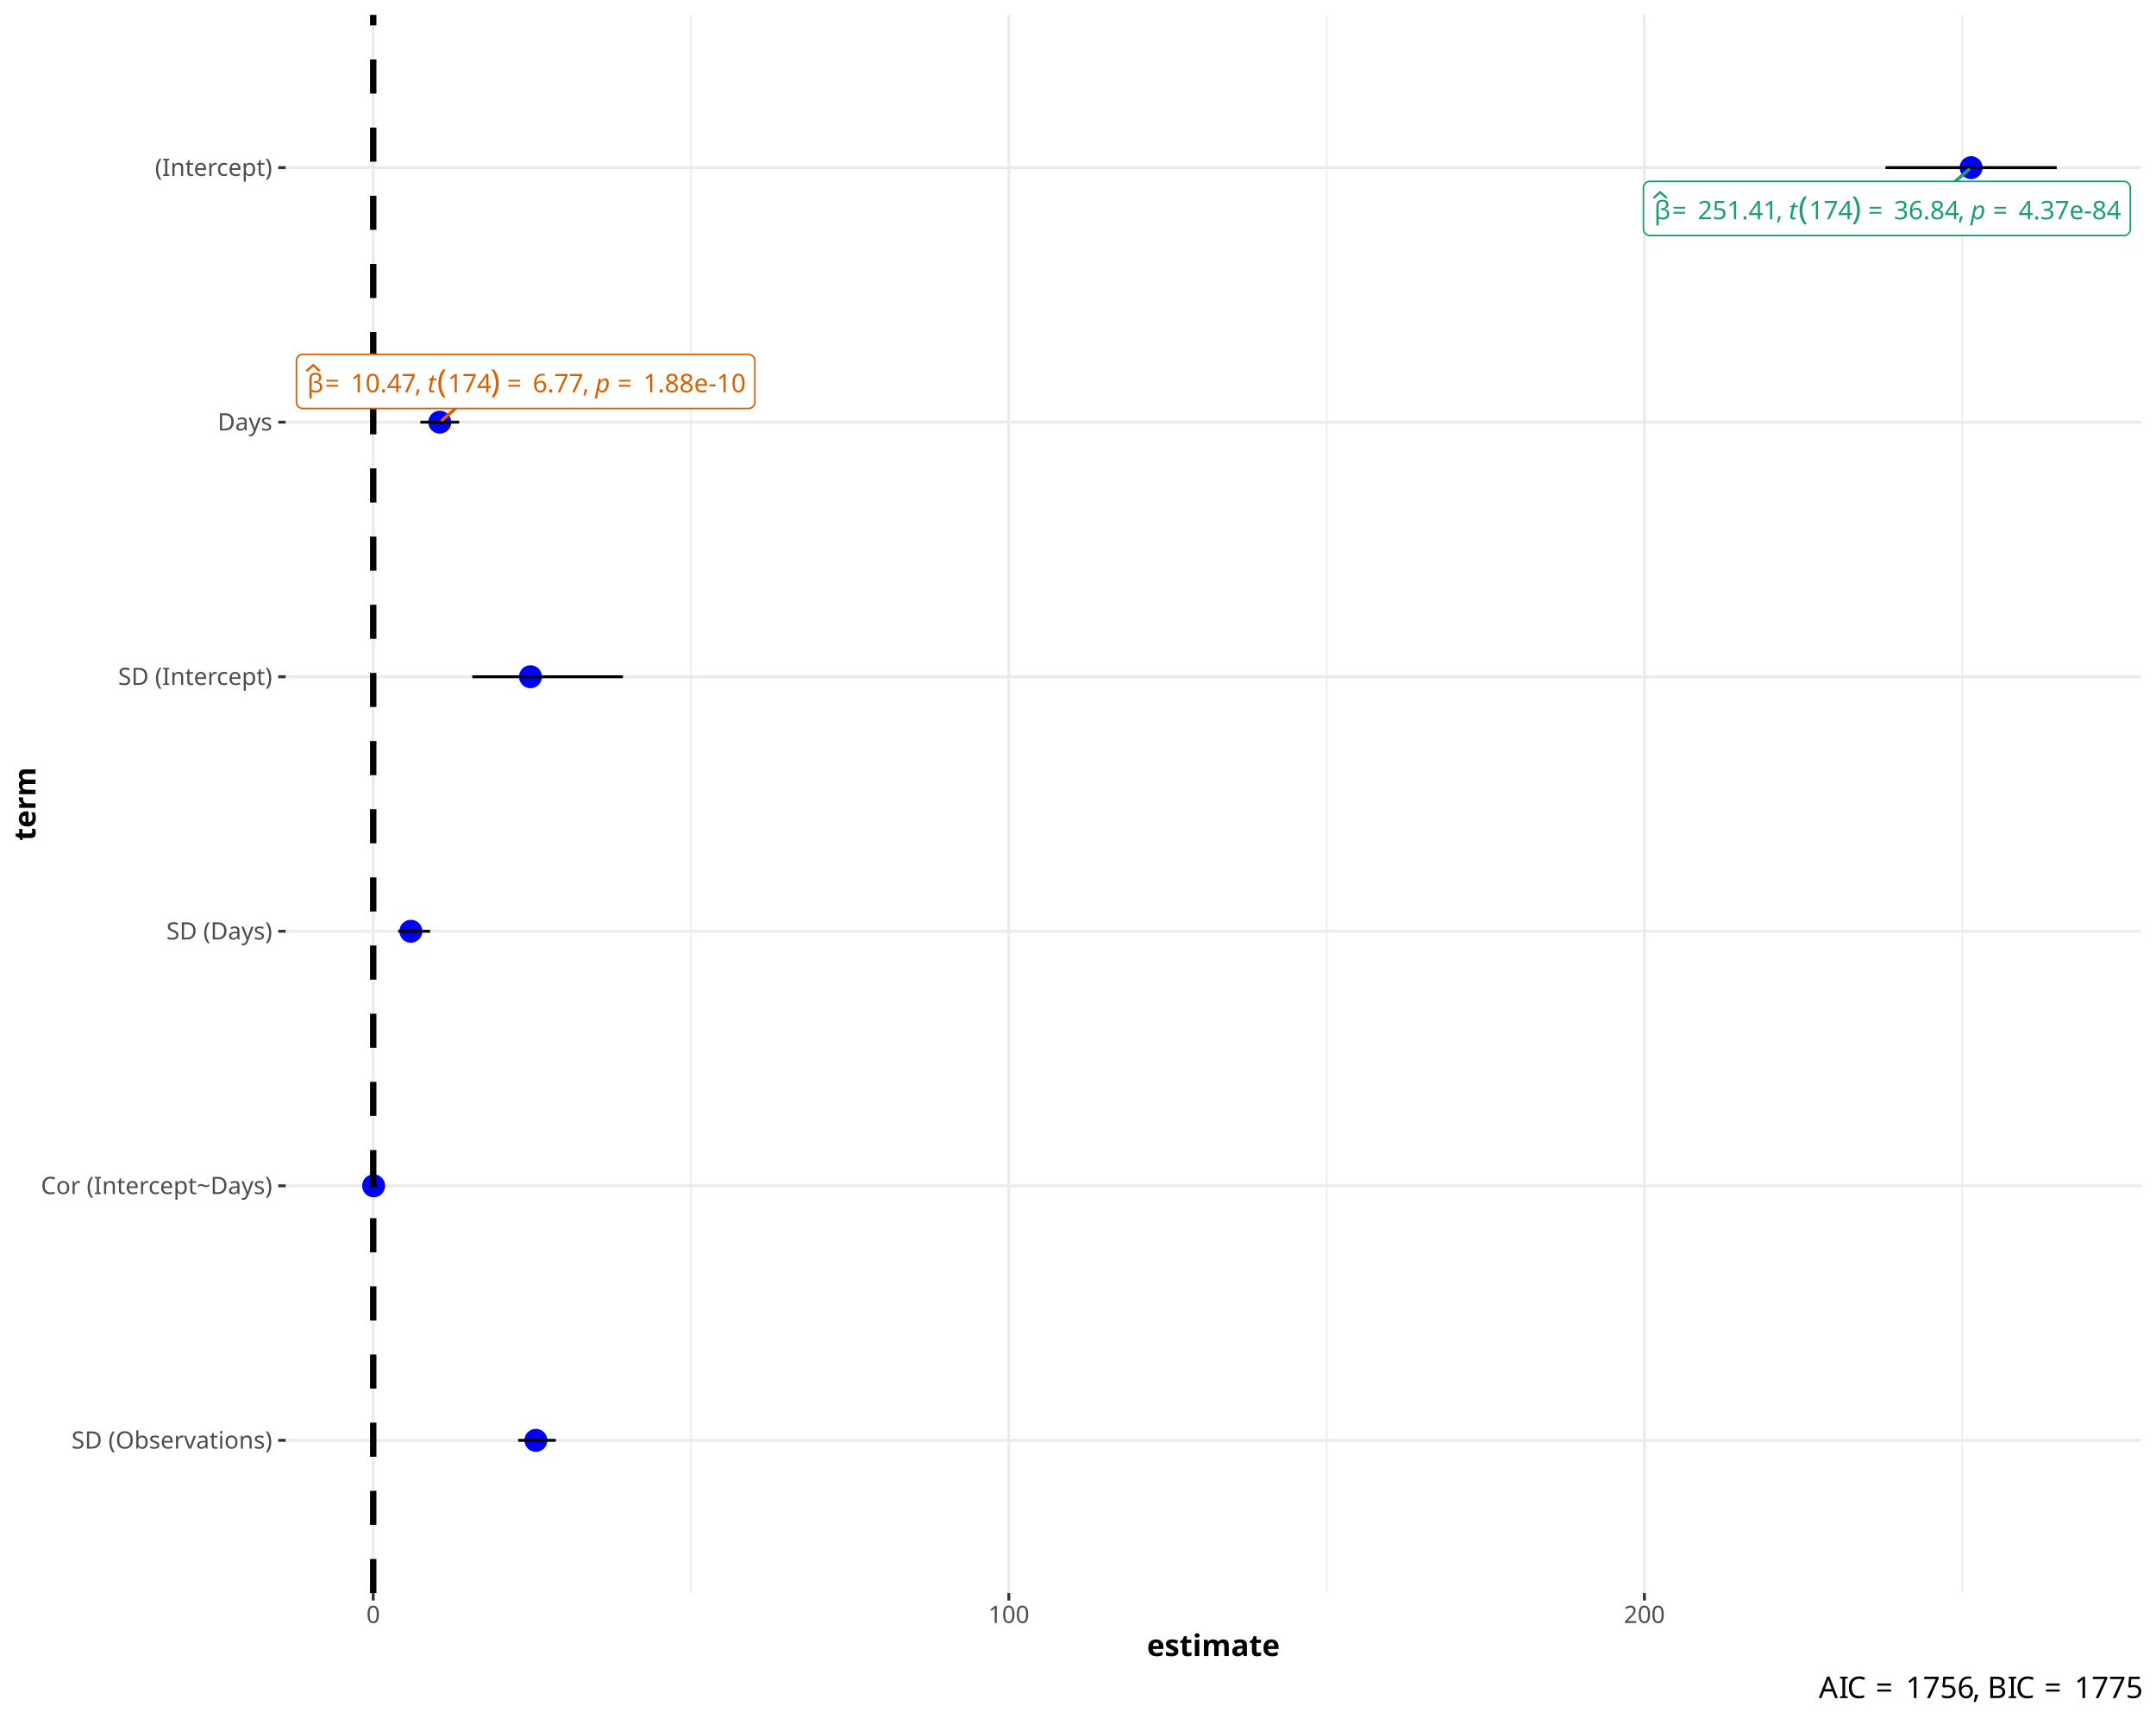
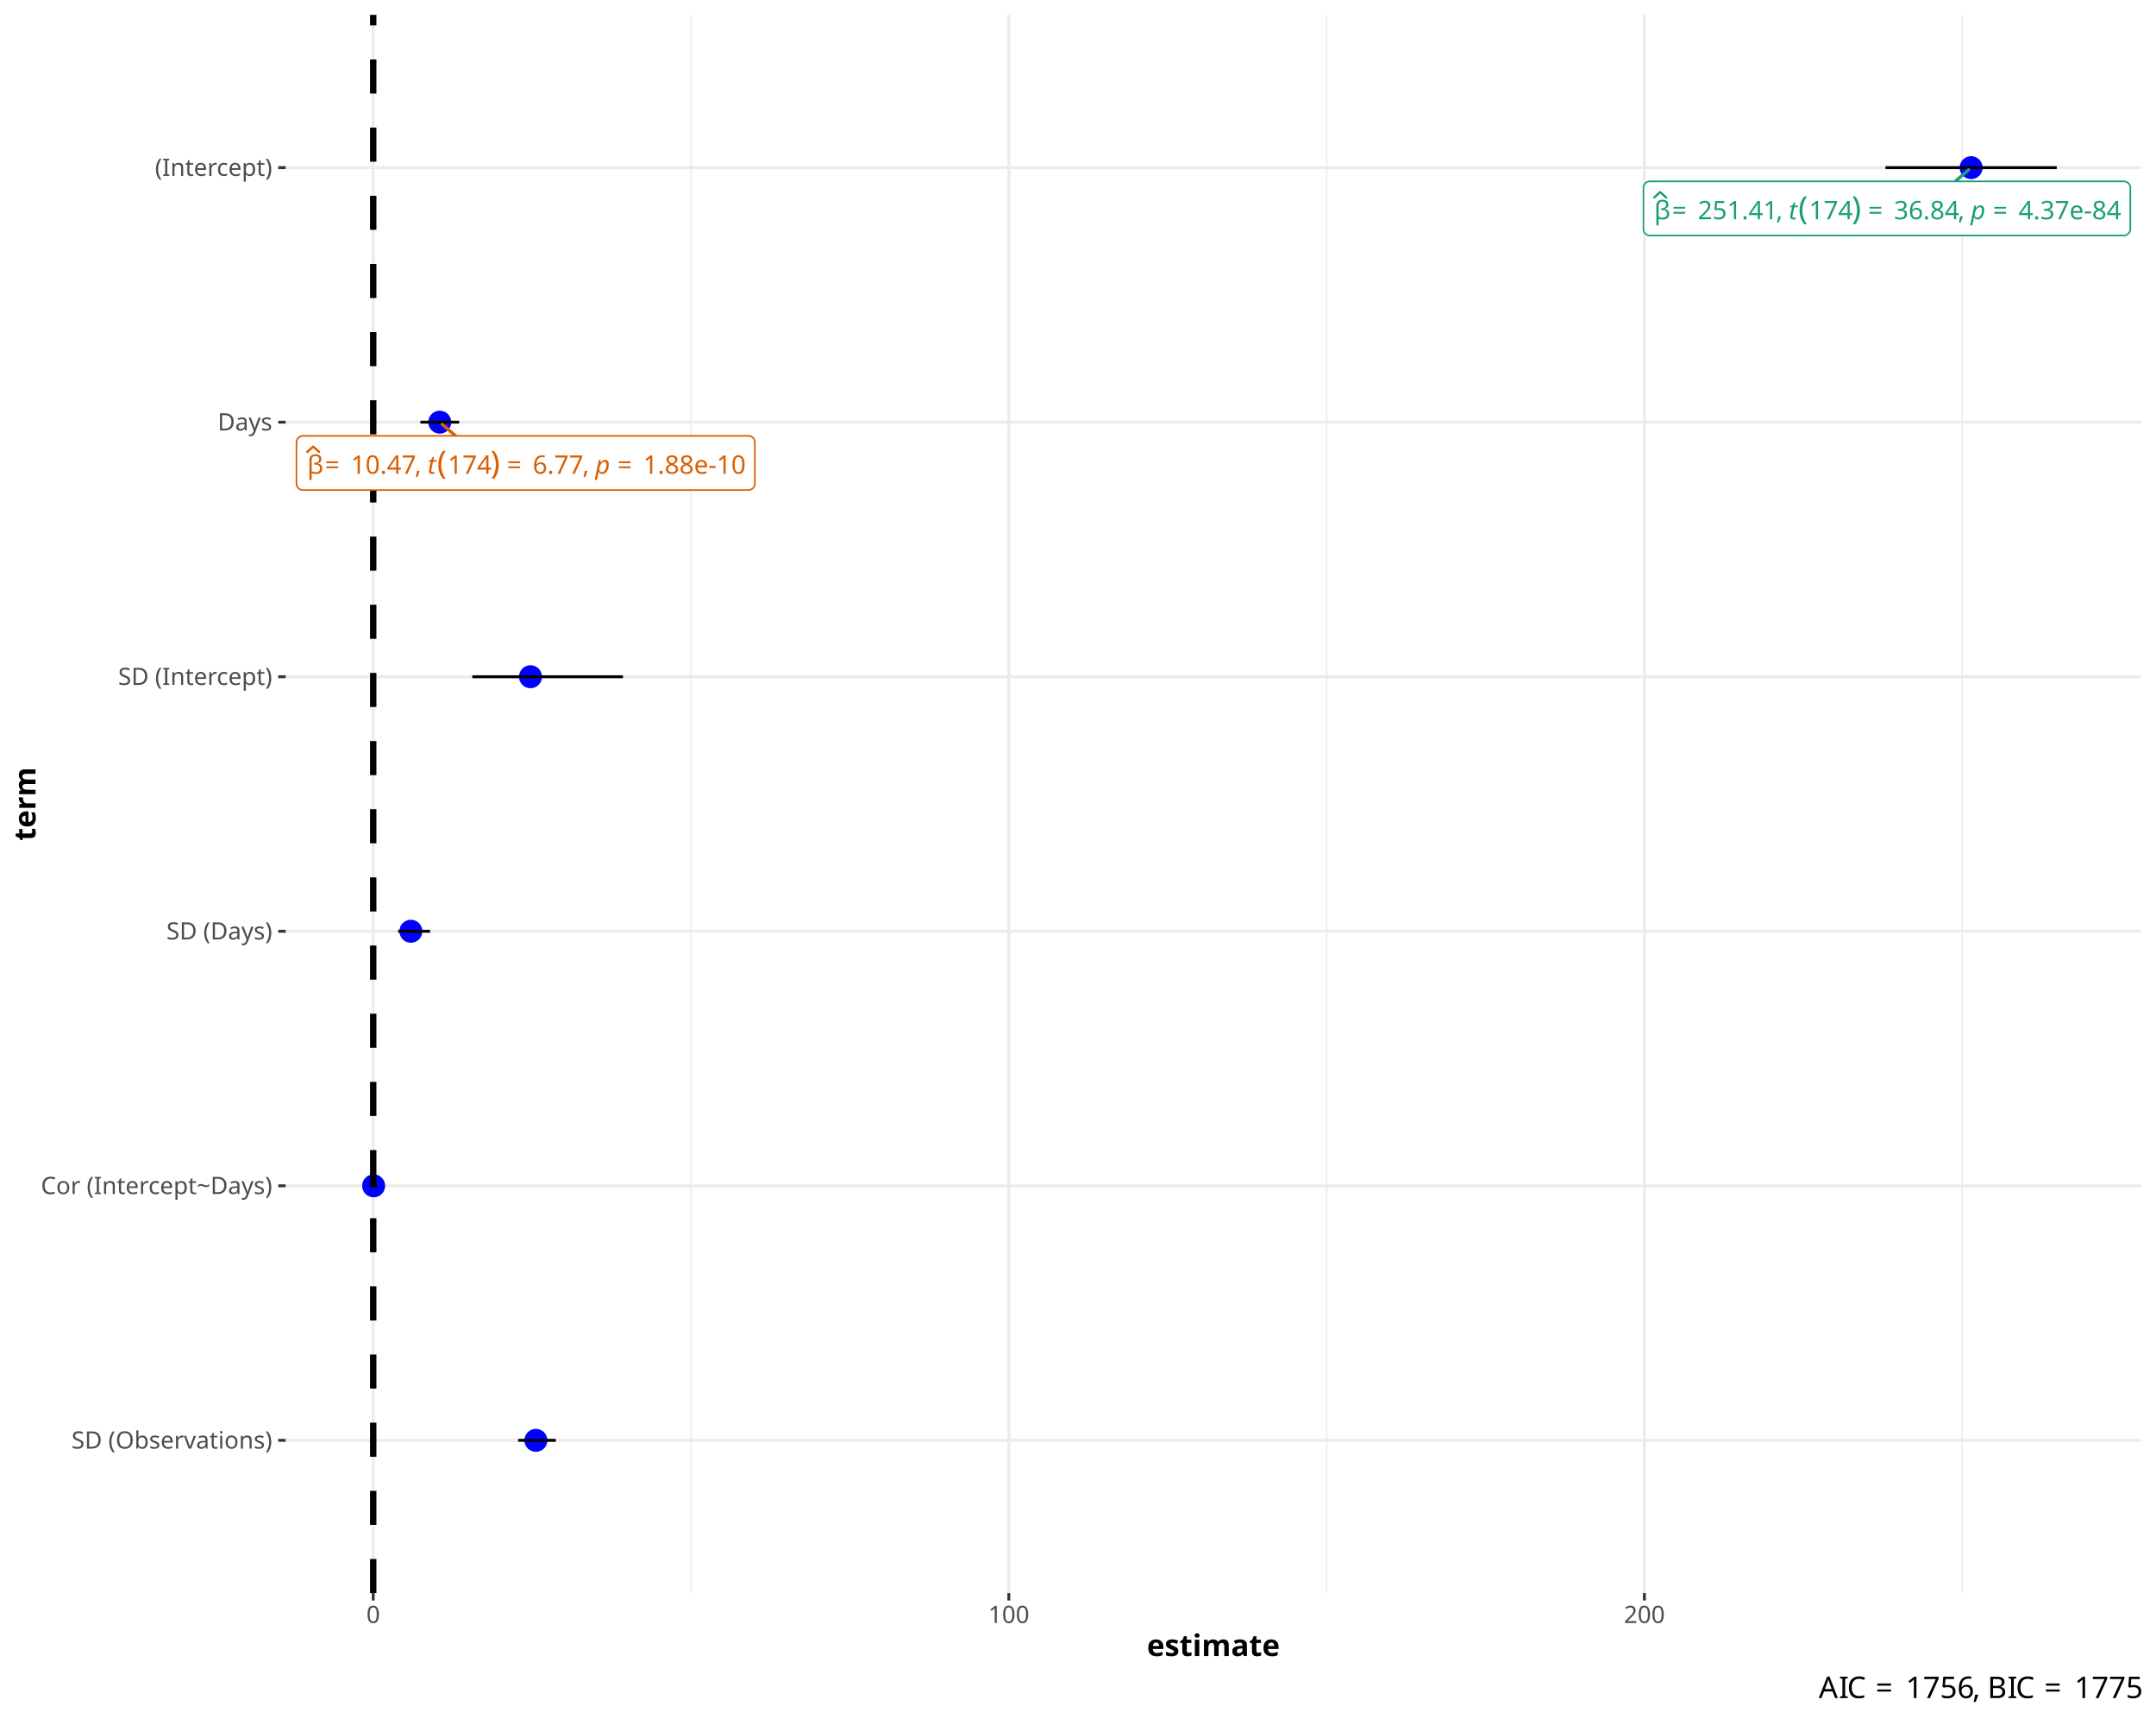
<svg xmlns="http://www.w3.org/2000/svg" class="svglite" data-engine-version="2.0" width="720.00pt" height="576.00pt" viewBox="0 0 720.00 576.00">
  <defs>
    <style type="text/css">
    .svglite line, .svglite polyline, .svglite polygon, .svglite path, .svglite rect, .svglite circle {
      fill: none;
      stroke: #000000;
      stroke-linecap: round;
      stroke-linejoin: round;
      stroke-miterlimit: 10.00;
    }
  </style>
  </defs>
  <rect width="100%" height="100%" style="stroke: none; fill: #FFFFFF;" />
  <defs>
    <clipPath id="cpMC4wMHw3MjAuMDB8MC4wMHw1NzYuMDA=">
      <rect x="0.00" y="0.00" width="720.00" height="576.00" />
    </clipPath>
  </defs>
  <g clip-path="url(#cpMC4wMHw3MjAuMDB8MC4wMHw1NzYuMDA=)">
    <rect x="0.00" y="0.00" width="720.00" height="576.00" style="stroke-width: 0.97; stroke: #FFFFFF; fill: #FFFFFF;" />
  </g>
  <defs>
    <clipPath id="cpOTUuNDB8NzE1LjAyfDQuOTh8NTMxLjk1">
      <rect x="95.40" y="4.98" width="619.62" height="526.97" />
    </clipPath>
  </defs>
  <g clip-path="url(#cpOTUuNDB8NzE1LjAyfDQuOTh8NTMxLjk1)">
    <rect x="95.40" y="4.98" width="619.62" height="526.97" style="stroke-width: 0.97; stroke: none; fill: #FFFFFF;" />
    <polyline points="230.77,531.95 230.77,4.98 " style="stroke-width: 0.48; stroke: #EBEBEB; stroke-linecap: butt;" />
    <polyline points="443.03,531.95 443.03,4.98 " style="stroke-width: 0.48; stroke: #EBEBEB; stroke-linecap: butt;" />
    <polyline points="655.28,531.95 655.28,4.98 " style="stroke-width: 0.48; stroke: #EBEBEB; stroke-linecap: butt;" />
    <polyline points="95.40,480.95 715.02,480.95 " style="stroke-width: 0.97; stroke: #EBEBEB; stroke-linecap: butt;" />
    <polyline points="95.40,395.96 715.02,395.96 " style="stroke-width: 0.97; stroke: #EBEBEB; stroke-linecap: butt;" />
    <polyline points="95.40,310.96 715.02,310.96 " style="stroke-width: 0.97; stroke: #EBEBEB; stroke-linecap: butt;" />
    <polyline points="95.40,225.97 715.02,225.97 " style="stroke-width: 0.97; stroke: #EBEBEB; stroke-linecap: butt;" />
    <polyline points="95.40,140.97 715.02,140.97 " style="stroke-width: 0.97; stroke: #EBEBEB; stroke-linecap: butt;" />
    <polyline points="95.40,55.98 715.02,55.98 " style="stroke-width: 0.97; stroke: #EBEBEB; stroke-linecap: butt;" />
    <polyline points="124.64,531.95 124.64,4.98 " style="stroke-width: 0.97; stroke: #EBEBEB; stroke-linecap: butt;" />
    <polyline points="336.90,531.95 336.90,4.98 " style="stroke-width: 0.97; stroke: #EBEBEB; stroke-linecap: butt;" />
    <polyline points="549.15,531.95 549.15,4.98 " style="stroke-width: 0.97; stroke: #EBEBEB; stroke-linecap: butt;" />
    <circle cx="658.26" cy="55.98" r="3.52" style="stroke-width: 0.64; stroke: #0000FF; fill: #0000FF;" />
    <circle cx="146.86" cy="140.97" r="3.52" style="stroke-width: 0.64; stroke: #0000FF; fill: #0000FF;" />
    <circle cx="177.16" cy="225.97" r="3.52" style="stroke-width: 0.64; stroke: #0000FF; fill: #0000FF;" />
    <circle cx="137.21" cy="310.96" r="3.52" style="stroke-width: 0.64; stroke: #0000FF; fill: #0000FF;" />
    <circle cx="124.78" cy="395.96" r="3.52" style="stroke-width: 0.64; stroke: #0000FF; fill: #0000FF;" />
    <circle cx="178.96" cy="480.95" r="3.52" style="stroke-width: 0.64; stroke: #0000FF; fill: #0000FF;" />
    <polyline points="686.85,55.98 686.85,55.98 " style="stroke-width: 0.97; stroke-linecap: butt;" />
    <polyline points="686.85,55.98 629.67,55.98 " style="stroke-width: 0.97; stroke-linecap: butt;" />
    <polyline points="629.67,55.98 629.67,55.98 " style="stroke-width: 0.97; stroke-linecap: butt;" />
    <polyline points="153.34,140.97 153.34,140.97 " style="stroke-width: 0.97; stroke-linecap: butt;" />
    <polyline points="153.34,140.97 140.39,140.97 " style="stroke-width: 0.97; stroke-linecap: butt;" />
    <polyline points="140.39,140.97 140.39,140.97 " style="stroke-width: 0.97; stroke-linecap: butt;" />
    <polyline points="208.03,225.97 208.03,225.97 " style="stroke-width: 0.97; stroke-linecap: butt;" />
    <polyline points="208.03,225.97 157.72,225.97 " style="stroke-width: 0.97; stroke-linecap: butt;" />
    <polyline points="157.72,225.97 157.72,225.97 " style="stroke-width: 0.97; stroke-linecap: butt;" />
    <polyline points="143.64,310.96 143.64,310.96 " style="stroke-width: 0.97; stroke-linecap: butt;" />
    <polyline points="143.64,310.96 132.96,310.96 " style="stroke-width: 0.97; stroke-linecap: butt;" />
    <polyline points="132.96,310.96 132.96,310.96 " style="stroke-width: 0.97; stroke-linecap: butt;" />
    <polyline points="125.92,395.96 125.92,395.96 " style="stroke-width: 0.97; stroke-linecap: butt;" />
    <polyline points="125.92,395.96 123.56,395.96 " style="stroke-width: 0.97; stroke-linecap: butt;" />
    <polyline points="123.56,395.96 123.56,395.96 " style="stroke-width: 0.97; stroke-linecap: butt;" />
    <polyline points="185.61,480.95 185.61,480.95 " style="stroke-width: 0.97; stroke-linecap: butt;" />
    <polyline points="185.61,480.95 173.04,480.95 " style="stroke-width: 0.97; stroke-linecap: butt;" />
    <polyline points="173.04,480.95 173.04,480.95 " style="stroke-width: 0.97; stroke-linecap: butt;" />
    <line x1="124.64" y1="531.95" x2="124.64" y2="4.98" style="stroke-width: 2.13; stroke-dasharray: 11.38,11.38; stroke-linecap: butt;" />
    <line x1="652.98" y1="60.56" x2="657.46" y2="56.68" style="stroke-width: 1.07; stroke: #1B9E77;" />
-     <line x1="152.14" y1="136.40" x2="147.67" y2="140.27" style="stroke-width: 1.07; stroke: #D95F02;" />
+     <line x1="152.14" y1="145.54" x2="147.67" y2="141.67" style="stroke-width: 1.07; stroke: #D95F02;" />
    <polygon points="550.99,78.64 709.26,78.64 709.17,78.64 709.52,78.63 709.86,78.56 710.18,78.44 710.49,78.26 710.75,78.04 710.99,77.78 711.17,77.49 711.31,77.17 711.39,76.83 711.42,76.48 711.42,76.48 711.42,62.72 711.42,62.72 711.39,62.37 711.31,62.03 711.17,61.71 710.99,61.42 710.75,61.16 710.49,60.94 710.18,60.77 709.86,60.64 709.52,60.57 709.26,60.56 550.99,60.56 551.25,60.57 550.90,60.56 550.56,60.60 550.22,60.70 549.91,60.85 549.62,61.04 549.37,61.28 549.17,61.56 549.00,61.87 548.89,62.20 548.84,62.54 548.83,62.72 548.83,76.48 548.84,76.31 548.84,76.66 548.89,77.00 549.00,77.33 549.17,77.64 549.37,77.92 549.62,78.16 549.91,78.35 550.22,78.50 550.56,78.60 550.90,78.64 " style="stroke-width: 0.53; stroke: #1B9E77; fill: #FFFFFF;" />
    <text x="552.43" y="73.22" style="font-size: 8.54px; fill: #1B9E77; font-family: sans;" textLength="3.96px" lengthAdjust="spacingAndGlyphs">β</text>
    <polyline points="552.43,65.92 554.41,64.16 556.39,65.92 " style="stroke-width: 0.75; stroke: #1B9E77;" />
    <text x="558.37" y="73.22" style="font-size: 8.54px; fill: #1B9E77; font-family: sans;" textLength="6.63px" lengthAdjust="spacingAndGlyphs">=</text>
    <text x="566.97" y="73.22" style="font-size: 8.54px; fill: #1B9E77; font-family: sans;" textLength="26.11px" lengthAdjust="spacingAndGlyphs">251.41</text>
    <text x="593.08" y="73.22" style="font-size: 8.54px; fill: #1B9E77; font-family: sans;" textLength="2.14px" lengthAdjust="spacingAndGlyphs">,</text>
    <text x="595.21" y="73.22" style="font-size: 8.54px; fill: #1B9E77; font-family: sans;" textLength="2.14px" lengthAdjust="spacingAndGlyphs"> </text>
    <text x="597.35" y="73.22" style="font-size: 8.54px; font-style: italic; fill: #1B9E77; font-family: sans;" textLength="2.37px" lengthAdjust="spacingAndGlyphs">t</text>
    <text x="600.55" y="73.22" style="font-size: 10.67px; fill: #1B9E77; font-family: sans;" textLength="3.55px" lengthAdjust="spacingAndGlyphs">(</text>
    <text x="604.10" y="73.22" style="font-size: 8.54px; fill: #1B9E77; font-family: sans;" textLength="14.24px" lengthAdjust="spacingAndGlyphs">174</text>
    <text x="618.34" y="73.22" style="font-size: 10.67px; fill: #1B9E77; font-family: sans;" textLength="3.55px" lengthAdjust="spacingAndGlyphs">)</text>
    <text x="623.87" y="73.22" style="font-size: 8.54px; fill: #1B9E77; font-family: sans;" textLength="6.63px" lengthAdjust="spacingAndGlyphs">=</text>
    <text x="632.47" y="73.22" style="font-size: 8.54px; fill: #1B9E77; font-family: sans;" textLength="21.36px" lengthAdjust="spacingAndGlyphs">36.84</text>
    <text x="653.83" y="73.22" style="font-size: 8.54px; fill: #1B9E77; font-family: sans;" textLength="2.14px" lengthAdjust="spacingAndGlyphs">,</text>
    <text x="655.97" y="73.22" style="font-size: 8.54px; fill: #1B9E77; font-family: sans;" textLength="2.14px" lengthAdjust="spacingAndGlyphs"> </text>
    <text x="658.10" y="73.22" style="font-size: 8.54px; font-style: italic; fill: #1B9E77; font-family: sans;" textLength="4.75px" lengthAdjust="spacingAndGlyphs">p</text>
    <text x="665.52" y="73.22" style="font-size: 8.54px; fill: #1B9E77; font-family: sans;" textLength="6.63px" lengthAdjust="spacingAndGlyphs">=</text>
    <text x="674.12" y="73.22" style="font-size: 8.54px; fill: #1B9E77; font-family: sans;" textLength="33.70px" lengthAdjust="spacingAndGlyphs">4.37e-84</text>
-     <polygon points="101.16,136.40 249.93,136.40 249.85,136.40 250.19,136.39 250.53,136.32 250.86,136.20 251.16,136.02 251.43,135.80 251.66,135.54 251.84,135.25 251.98,134.93 252.06,134.59 252.09,134.24 252.09,134.24 252.09,120.48 252.09,120.48 252.06,120.13 251.98,119.79 251.84,119.47 251.66,119.18 251.43,118.92 251.16,118.70 250.86,118.53 250.53,118.40 250.19,118.33 249.93,118.32 101.16,118.32 101.42,118.33 101.07,118.32 100.73,118.36 100.39,118.46 100.08,118.61 99.79,118.80 99.54,119.05 99.33,119.32 99.17,119.63 99.06,119.96 99.01,120.30 99.00,120.48 99.00,134.24 99.01,134.07 99.01,134.42 99.06,134.76 99.17,135.09 99.33,135.40 99.54,135.68 99.79,135.92 100.08,136.12 100.39,136.26 100.73,136.36 101.07,136.40 " style="stroke-width: 0.53; stroke: #D95F02; fill: #FFFFFF;" />
-     <text x="102.60" y="130.98" style="font-size: 8.54px; fill: #D95F02; font-family: sans;" textLength="3.96px" lengthAdjust="spacingAndGlyphs">β</text>
-     <polyline points="102.60,123.68 104.58,121.92 106.56,123.68 " style="stroke-width: 0.75; stroke: #D95F02;" />
-     <text x="108.53" y="130.98" style="font-size: 8.54px; fill: #D95F02; font-family: sans;" textLength="6.63px" lengthAdjust="spacingAndGlyphs">=</text>
-     <text x="117.14" y="130.98" style="font-size: 8.54px; fill: #D95F02; font-family: sans;" textLength="21.36px" lengthAdjust="spacingAndGlyphs">10.47</text>
-     <text x="138.50" y="130.98" style="font-size: 8.54px; fill: #D95F02; font-family: sans;" textLength="2.14px" lengthAdjust="spacingAndGlyphs">,</text>
-     <text x="140.64" y="130.98" style="font-size: 8.54px; fill: #D95F02; font-family: sans;" textLength="2.14px" lengthAdjust="spacingAndGlyphs"> </text>
-     <text x="142.77" y="130.98" style="font-size: 8.54px; font-style: italic; fill: #D95F02; font-family: sans;" textLength="2.37px" lengthAdjust="spacingAndGlyphs">t</text>
-     <text x="145.97" y="130.98" style="font-size: 10.67px; fill: #D95F02; font-family: sans;" textLength="3.55px" lengthAdjust="spacingAndGlyphs">(</text>
-     <text x="149.52" y="130.98" style="font-size: 8.54px; fill: #D95F02; font-family: sans;" textLength="14.24px" lengthAdjust="spacingAndGlyphs">174</text>
-     <text x="163.77" y="130.98" style="font-size: 10.67px; fill: #D95F02; font-family: sans;" textLength="3.55px" lengthAdjust="spacingAndGlyphs">)</text>
-     <text x="169.29" y="130.98" style="font-size: 8.54px; fill: #D95F02; font-family: sans;" textLength="6.63px" lengthAdjust="spacingAndGlyphs">=</text>
-     <text x="177.89" y="130.98" style="font-size: 8.54px; fill: #D95F02; font-family: sans;" textLength="16.61px" lengthAdjust="spacingAndGlyphs">6.77</text>
-     <text x="194.51" y="130.98" style="font-size: 8.54px; fill: #D95F02; font-family: sans;" textLength="2.14px" lengthAdjust="spacingAndGlyphs">,</text>
-     <text x="196.64" y="130.98" style="font-size: 8.54px; fill: #D95F02; font-family: sans;" textLength="2.14px" lengthAdjust="spacingAndGlyphs"> </text>
-     <text x="198.78" y="130.98" style="font-size: 8.54px; font-style: italic; fill: #D95F02; font-family: sans;" textLength="4.75px" lengthAdjust="spacingAndGlyphs">p</text>
-     <text x="206.19" y="130.98" style="font-size: 8.54px; fill: #D95F02; font-family: sans;" textLength="6.63px" lengthAdjust="spacingAndGlyphs">=</text>
-     <text x="214.79" y="130.98" style="font-size: 8.54px; fill: #D95F02; font-family: sans;" textLength="33.70px" lengthAdjust="spacingAndGlyphs">1.88e-10</text>
+     <polygon points="101.16,163.63 249.93,163.63 249.85,163.63 250.19,163.61 250.53,163.54 250.86,163.42 251.16,163.24 251.43,163.02 251.66,162.76 251.84,162.47 251.98,162.15 252.06,161.81 252.09,161.47 252.09,161.47 252.09,147.70 252.09,147.70 252.06,147.35 251.98,147.02 251.84,146.70 251.66,146.40 251.43,146.14 251.16,145.92 250.86,145.75 250.53,145.63 250.19,145.56 249.93,145.54 101.16,145.54 101.42,145.56 101.07,145.54 100.73,145.58 100.39,145.68 100.08,145.83 99.79,146.03 99.54,146.27 99.33,146.55 99.17,146.85 99.06,147.18 99.01,147.53 99.00,147.70 99.00,161.47 99.01,161.29 99.01,161.64 99.06,161.98 99.17,162.31 99.33,162.62 99.54,162.90 99.79,163.14 100.08,163.34 100.39,163.49 100.73,163.58 101.07,163.63 " style="stroke-width: 0.53; stroke: #D95F02; fill: #FFFFFF;" />
+     <text x="102.60" y="158.20" style="font-size: 8.54px; fill: #D95F02; font-family: sans;" textLength="3.96px" lengthAdjust="spacingAndGlyphs">β</text>
+     <polyline points="102.60,150.90 104.58,149.14 106.56,150.90 " style="stroke-width: 0.75; stroke: #D95F02;" />
+     <text x="108.53" y="158.20" style="font-size: 8.54px; fill: #D95F02; font-family: sans;" textLength="6.63px" lengthAdjust="spacingAndGlyphs">=</text>
+     <text x="117.14" y="158.20" style="font-size: 8.54px; fill: #D95F02; font-family: sans;" textLength="21.36px" lengthAdjust="spacingAndGlyphs">10.47</text>
+     <text x="138.50" y="158.20" style="font-size: 8.54px; fill: #D95F02; font-family: sans;" textLength="2.14px" lengthAdjust="spacingAndGlyphs">,</text>
+     <text x="140.64" y="158.20" style="font-size: 8.54px; fill: #D95F02; font-family: sans;" textLength="2.14px" lengthAdjust="spacingAndGlyphs"> </text>
+     <text x="142.77" y="158.20" style="font-size: 8.54px; font-style: italic; fill: #D95F02; font-family: sans;" textLength="2.37px" lengthAdjust="spacingAndGlyphs">t</text>
+     <text x="145.97" y="158.20" style="font-size: 10.67px; fill: #D95F02; font-family: sans;" textLength="3.55px" lengthAdjust="spacingAndGlyphs">(</text>
+     <text x="149.52" y="158.20" style="font-size: 8.54px; fill: #D95F02; font-family: sans;" textLength="14.24px" lengthAdjust="spacingAndGlyphs">174</text>
+     <text x="163.77" y="158.20" style="font-size: 10.67px; fill: #D95F02; font-family: sans;" textLength="3.55px" lengthAdjust="spacingAndGlyphs">)</text>
+     <text x="169.29" y="158.20" style="font-size: 8.54px; fill: #D95F02; font-family: sans;" textLength="6.63px" lengthAdjust="spacingAndGlyphs">=</text>
+     <text x="177.89" y="158.20" style="font-size: 8.54px; fill: #D95F02; font-family: sans;" textLength="16.61px" lengthAdjust="spacingAndGlyphs">6.77</text>
+     <text x="194.51" y="158.20" style="font-size: 8.54px; fill: #D95F02; font-family: sans;" textLength="2.14px" lengthAdjust="spacingAndGlyphs">,</text>
+     <text x="196.64" y="158.20" style="font-size: 8.54px; fill: #D95F02; font-family: sans;" textLength="2.14px" lengthAdjust="spacingAndGlyphs"> </text>
+     <text x="198.78" y="158.20" style="font-size: 8.54px; font-style: italic; fill: #D95F02; font-family: sans;" textLength="4.75px" lengthAdjust="spacingAndGlyphs">p</text>
+     <text x="206.19" y="158.20" style="font-size: 8.54px; fill: #D95F02; font-family: sans;" textLength="6.63px" lengthAdjust="spacingAndGlyphs">=</text>
+     <text x="214.79" y="158.20" style="font-size: 8.54px; fill: #D95F02; font-family: sans;" textLength="33.70px" lengthAdjust="spacingAndGlyphs">1.88e-10</text>
  </g>
  <g clip-path="url(#cpMC4wMHw3MjAuMDB8MC4wMHw1NzYuMDA=)">
    <text x="90.92" y="483.70" text-anchor="end" style="font-size: 8.00px; fill: #4D4D4D; font-family: sans;" textLength="65.81px" lengthAdjust="spacingAndGlyphs">SD (Observations)</text>
    <text x="90.92" y="398.71" text-anchor="end" style="font-size: 8.00px; fill: #4D4D4D; font-family: sans;" textLength="74.49px" lengthAdjust="spacingAndGlyphs">Cor (Intercept~Days)</text>
    <text x="90.92" y="313.71" text-anchor="end" style="font-size: 8.00px; fill: #4D4D4D; font-family: sans;" textLength="36.90px" lengthAdjust="spacingAndGlyphs">SD (Days)</text>
    <text x="90.92" y="228.72" text-anchor="end" style="font-size: 8.00px; fill: #4D4D4D; font-family: sans;" textLength="49.80px" lengthAdjust="spacingAndGlyphs">SD (Intercept)</text>
    <text x="90.92" y="143.73" text-anchor="end" style="font-size: 8.00px; fill: #4D4D4D; font-family: sans;" textLength="18.24px" lengthAdjust="spacingAndGlyphs">Days</text>
    <text x="90.92" y="58.73" text-anchor="end" style="font-size: 8.00px; fill: #4D4D4D; font-family: sans;" textLength="36.46px" lengthAdjust="spacingAndGlyphs">(Intercept)</text>
    <polyline points="92.91,480.95 95.40,480.95 " style="stroke-width: 0.97; stroke: #333333; stroke-linecap: butt;" />
    <polyline points="92.91,395.96 95.40,395.96 " style="stroke-width: 0.97; stroke: #333333; stroke-linecap: butt;" />
    <polyline points="92.91,310.96 95.40,310.96 " style="stroke-width: 0.97; stroke: #333333; stroke-linecap: butt;" />
    <polyline points="92.91,225.97 95.40,225.97 " style="stroke-width: 0.97; stroke: #333333; stroke-linecap: butt;" />
    <polyline points="92.91,140.97 95.40,140.97 " style="stroke-width: 0.97; stroke: #333333; stroke-linecap: butt;" />
    <polyline points="92.91,55.98 95.40,55.98 " style="stroke-width: 0.97; stroke: #333333; stroke-linecap: butt;" />
    <polyline points="124.64,534.44 124.64,531.95 " style="stroke-width: 0.97; stroke: #333333; stroke-linecap: butt;" />
    <polyline points="336.90,534.44 336.90,531.95 " style="stroke-width: 0.97; stroke: #333333; stroke-linecap: butt;" />
    <polyline points="549.15,534.44 549.15,531.95 " style="stroke-width: 0.97; stroke: #333333; stroke-linecap: butt;" />
    <text x="124.64" y="541.94" text-anchor="middle" style="font-size: 8.00px; fill: #4D4D4D; font-family: sans;" textLength="4.45px" lengthAdjust="spacingAndGlyphs">0</text>
    <text x="336.90" y="541.94" text-anchor="middle" style="font-size: 8.00px; fill: #4D4D4D; font-family: sans;" textLength="13.35px" lengthAdjust="spacingAndGlyphs">100</text>
    <text x="549.15" y="541.94" text-anchor="middle" style="font-size: 8.00px; fill: #4D4D4D; font-family: sans;" textLength="13.35px" lengthAdjust="spacingAndGlyphs">200</text>
    <text x="405.21" y="552.97" text-anchor="middle" style="font-size: 10.00px; font-weight: bold; font-family: sans;" textLength="37.80px" lengthAdjust="spacingAndGlyphs">estimate</text>
    <text transform="translate(11.86,268.46) rotate(-90)" text-anchor="middle" style="font-size: 10.00px; font-weight: bold; font-family: sans;" textLength="20.00px" lengthAdjust="spacingAndGlyphs">term</text>
    <text x="607.38" y="567.01" style="font-size: 10.00px; font-family: sans;" textLength="6.67px" lengthAdjust="spacingAndGlyphs">A</text>
    <text x="614.05" y="567.01" style="font-size: 10.00px; font-family: sans;" textLength="2.78px" lengthAdjust="spacingAndGlyphs">I</text>
    <text x="616.83" y="567.01" style="font-size: 10.00px; font-family: sans;" textLength="7.22px" lengthAdjust="spacingAndGlyphs">C</text>
    <text x="626.37" y="567.01" style="font-size: 10.00px; font-family: sans;" textLength="7.76px" lengthAdjust="spacingAndGlyphs">=</text>
    <text x="636.45" y="567.01" style="font-size: 10.00px; font-family: sans;" textLength="22.25px" lengthAdjust="spacingAndGlyphs">1756</text>
    <text x="658.70" y="567.01" style="font-size: 10.00px; font-family: sans;" textLength="2.50px" lengthAdjust="spacingAndGlyphs">,</text>
    <text x="661.20" y="567.01" style="font-size: 10.00px; font-family: sans;" textLength="2.50px" lengthAdjust="spacingAndGlyphs"> </text>
    <text x="663.70" y="567.01" style="font-size: 10.00px; font-family: sans;" textLength="6.67px" lengthAdjust="spacingAndGlyphs">B</text>
    <text x="670.37" y="567.01" style="font-size: 10.00px; font-family: sans;" textLength="2.78px" lengthAdjust="spacingAndGlyphs">I</text>
    <text x="673.15" y="567.01" style="font-size: 10.00px; font-family: sans;" textLength="7.22px" lengthAdjust="spacingAndGlyphs">C</text>
    <text x="682.69" y="567.01" style="font-size: 10.00px; font-family: sans;" textLength="7.76px" lengthAdjust="spacingAndGlyphs">=</text>
    <text x="692.77" y="567.01" style="font-size: 10.00px; font-family: sans;" textLength="22.25px" lengthAdjust="spacingAndGlyphs">1775</text>
  </g>
</svg>
